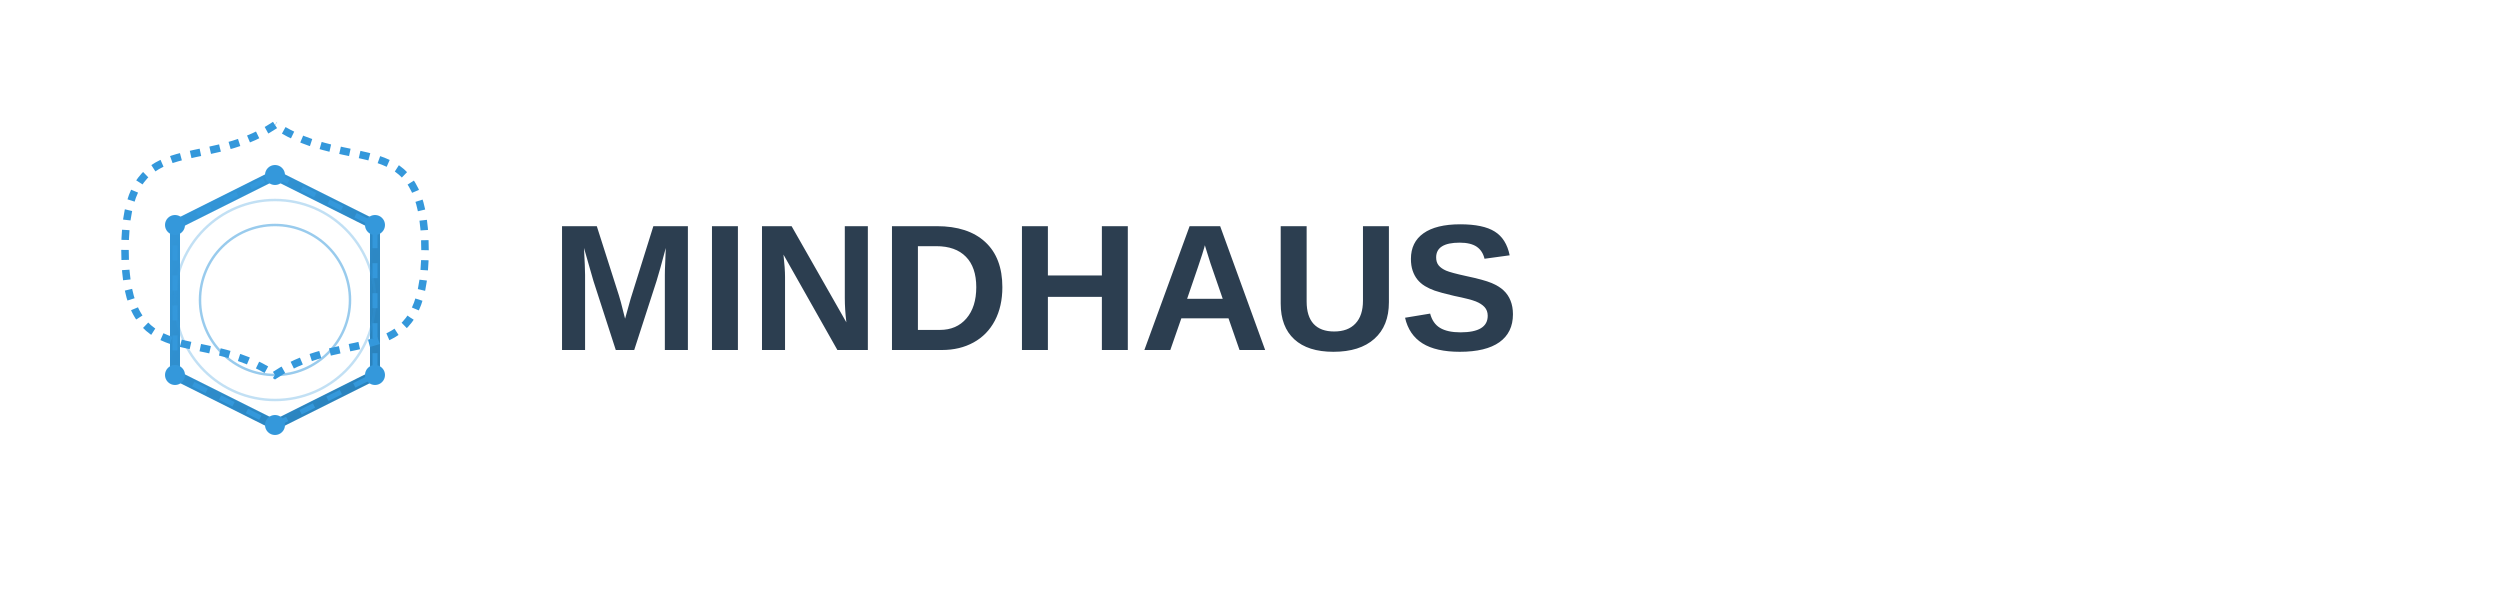
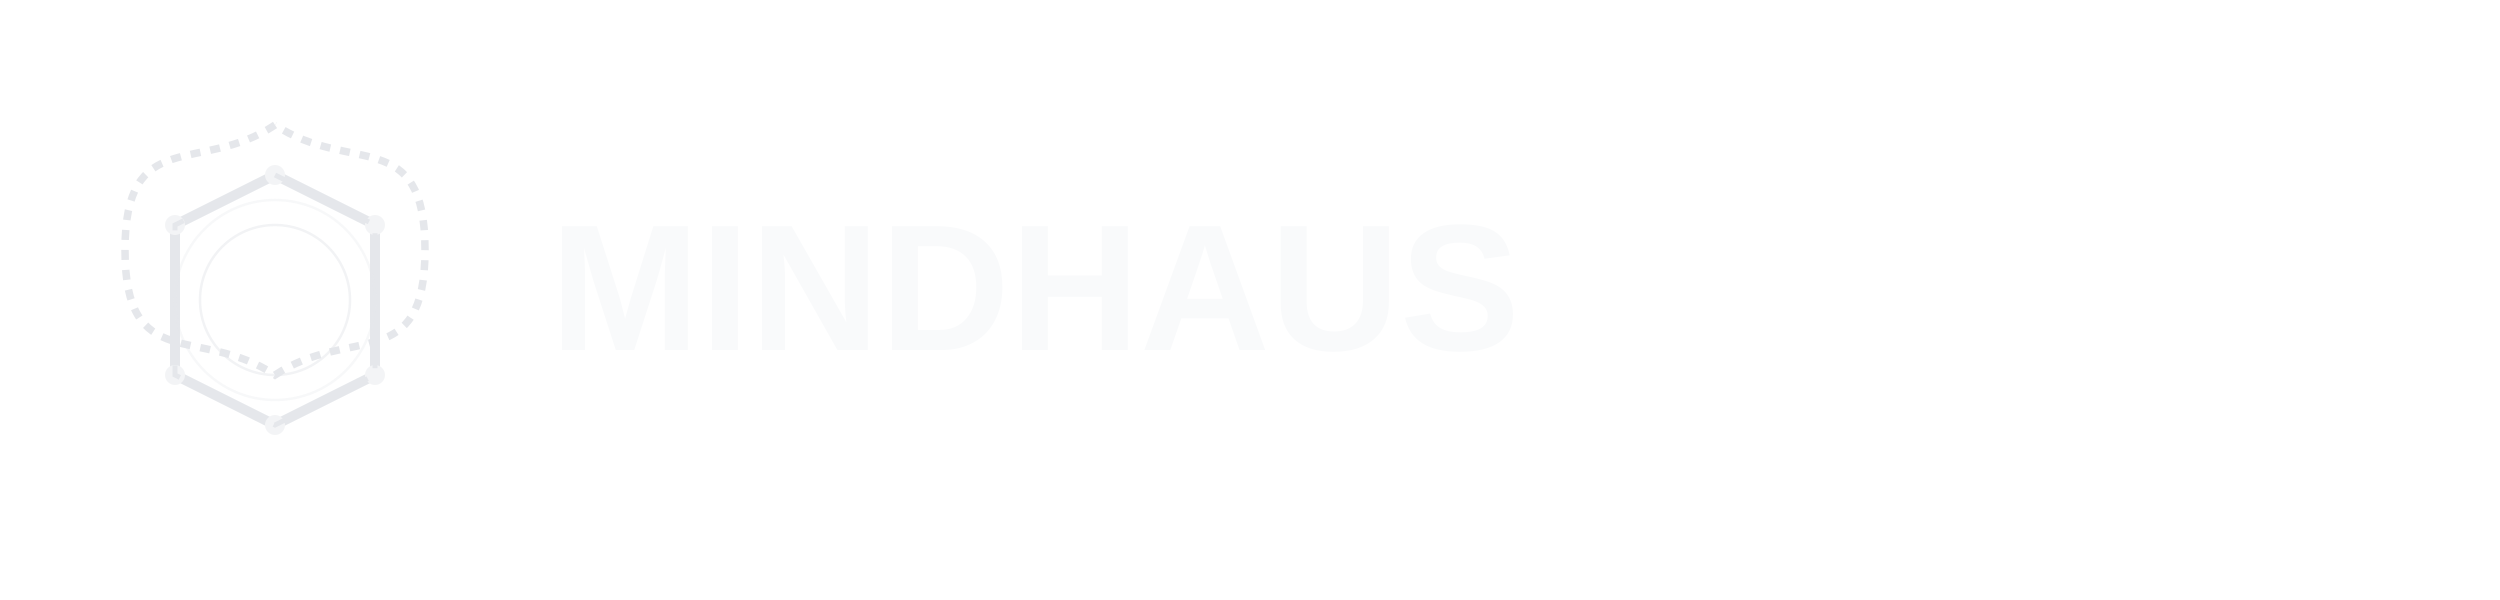
<svg xmlns="http://www.w3.org/2000/svg" viewBox="0 0 500 120" preserveAspectRatio="xMidYMid meet">
-   <defs>
-     <linearGradient id="neural-gradient" x1="0%" y1="0%" x2="100%" y2="100%">
-       <stop offset="0%" style="stop-color:#3498DB" />
-       <stop offset="100%" style="stop-color:#2980B9" />
-     </linearGradient>
-   </defs>
  <g transform="translate(10, 10)">
-     <polygon points="45,25 65,35 65,65 45,75 25,65 25,35" fill="none" stroke="url(#neural-gradient)" stroke-width="2" />
-     <path d="M45 15               C30 25, 15 15, 15 40              C15 65, 30 55, 45 65              C60 55, 75 65, 75 40              C75 15, 60 25, 45 15" fill="none" stroke="#3498DB" stroke-width="1.5" stroke-dasharray="2,2" />
-     <circle cx="45" cy="25" r="2" fill="#3498DB" />
-     <circle cx="65" cy="35" r="2" fill="#3498DB" />
-     <circle cx="65" cy="65" r="2" fill="#3498DB" />
-     <circle cx="45" cy="75" r="2" fill="#3498DB" />
-     <circle cx="25" cy="65" r="2" fill="#3498DB" />
-     <circle cx="25" cy="35" r="2" fill="#3498DB" />
-     <path d="M45 25 L65 35 L65 65 L45 75 L25 65 L25 35 Z" fill="none" stroke="#3498DB" stroke-width="1" stroke-dasharray="3,3" />
-     <circle cx="45" cy="50" r="20" fill="none" stroke="#3498DB" stroke-width="0.5" opacity="0.3" />
-     <circle cx="45" cy="50" r="15" fill="none" stroke="#3498DB" stroke-width="0.5" opacity="0.5" />
-     <text x="100" y="60" font-family="Arial, sans-serif" font-weight="bold" font-size="36" fill="#2C3E50">
+     <polygon points="45,25 65,35 65,65 45,75 25,65 25,35" fill="none" stroke="#e5e7eb" stroke-width="2" />
+     <path d="M45 15               C30 25, 15 15, 15 40              C15 65, 30 55, 45 65              C60 55, 75 65, 75 40              C75 15, 60 25, 45 15" fill="none" stroke="#e5e7eb" stroke-width="1.5" stroke-dasharray="2,2" />
+     <circle cx="45" cy="25" r="2" fill="#f3f4f6" />
+     <circle cx="65" cy="35" r="2" fill="#f3f4f6" />
+     <circle cx="65" cy="65" r="2" fill="#f3f4f6" />
+     <circle cx="45" cy="75" r="2" fill="#f3f4f6" />
+     <circle cx="25" cy="65" r="2" fill="#f3f4f6" />
+     <circle cx="25" cy="35" r="2" fill="#f3f4f6" />
+     <path d="M45 25 L65 35 L65 65 L45 75 L25 65 L25 35 Z" fill="none" stroke="#e5e7eb" stroke-width="1" stroke-dasharray="3,3" />
+     <circle cx="45" cy="50" r="20" fill="none" stroke="#e5e7eb" stroke-width="0.5" opacity="0.3" />
+     <circle cx="45" cy="50" r="15" fill="none" stroke="#e5e7eb" stroke-width="0.5" opacity="0.5" />
+     <text x="100" y="60" font-family="Arial, sans-serif" font-weight="bold" font-size="36" fill="#f9fafb">
      MINDHAUS
    </text>
  </g>
</svg>
